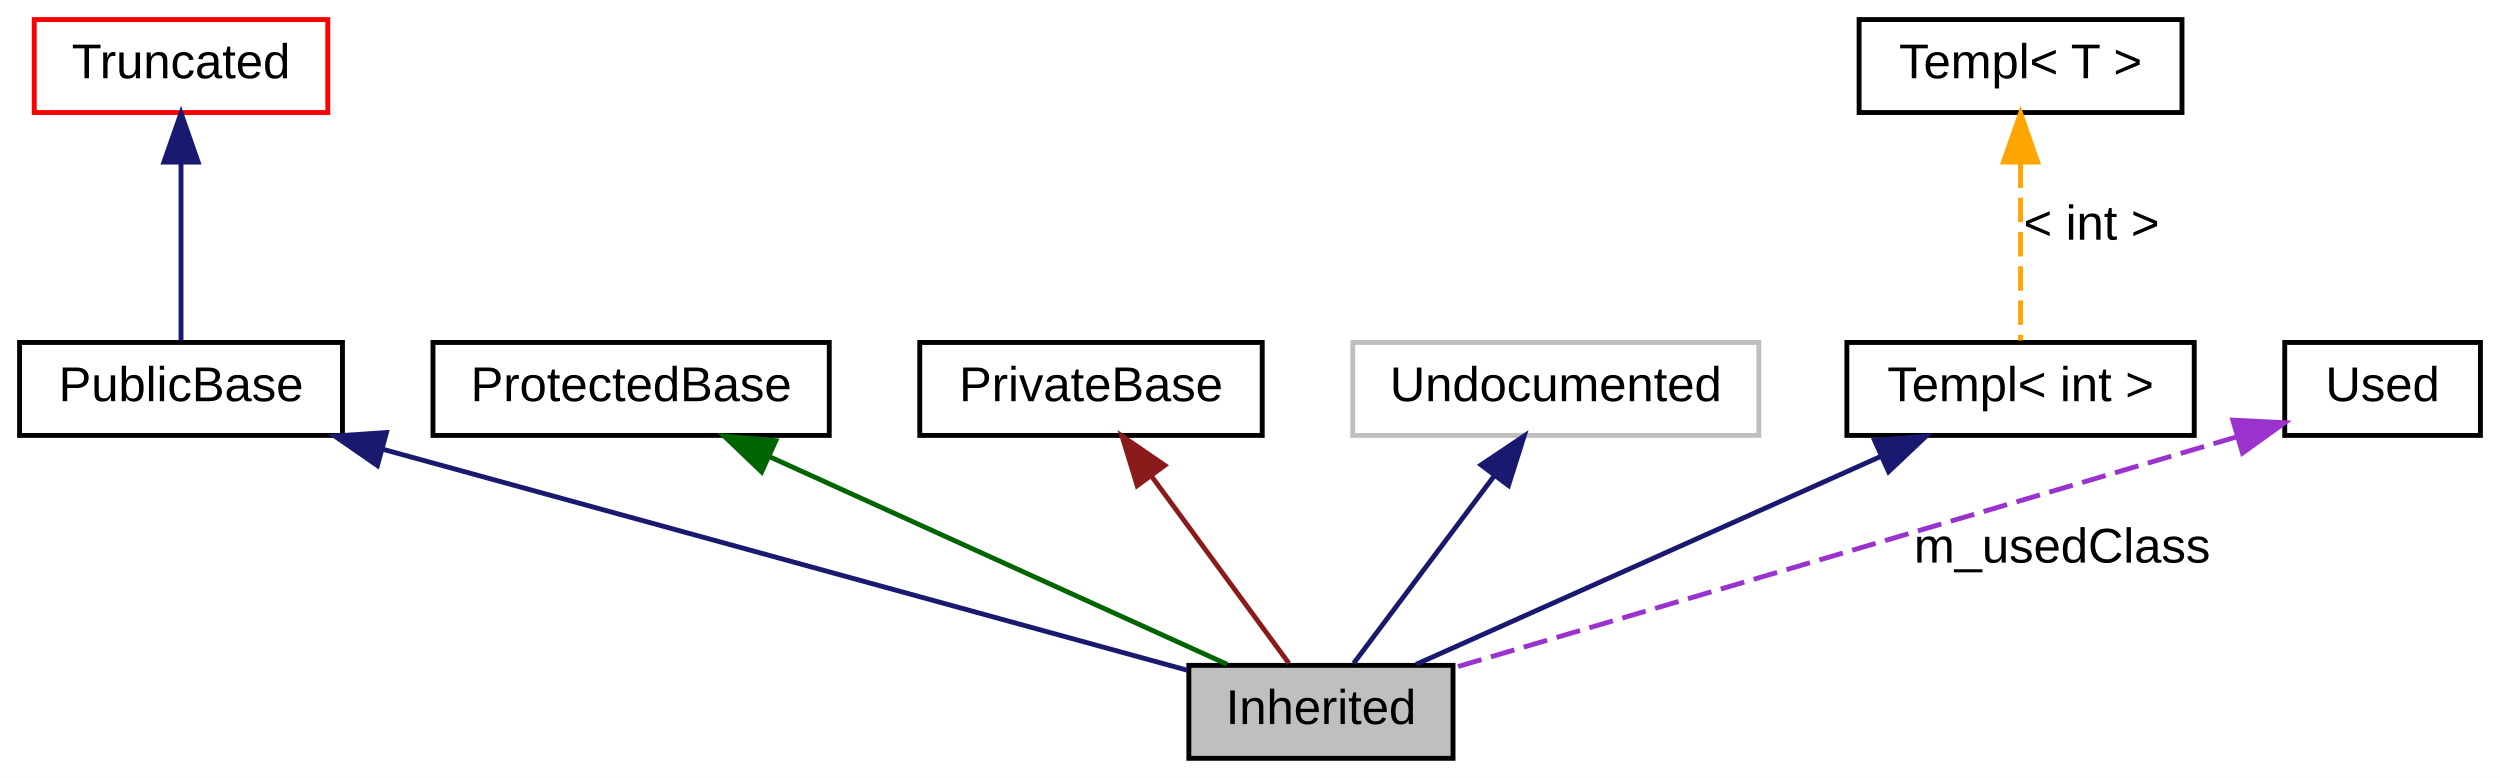
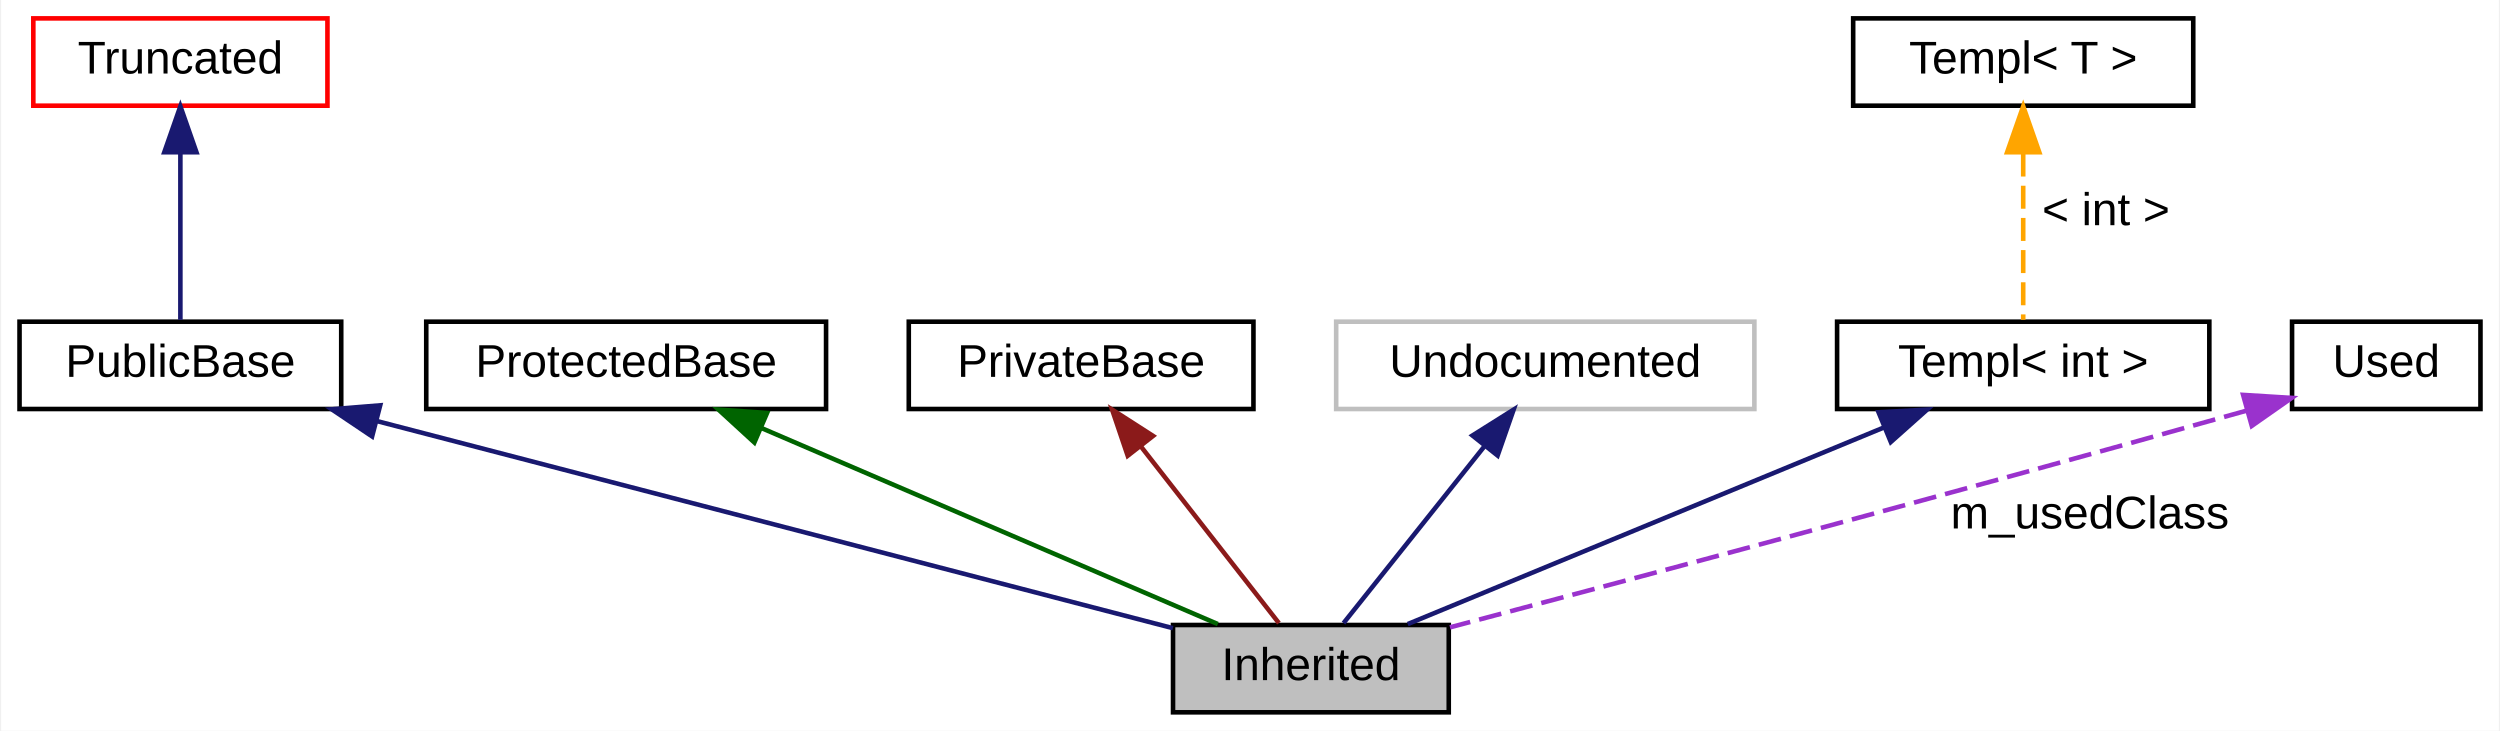
- <svg xmlns="http://www.w3.org/2000/svg" width="511pt" height="159pt" viewBox="0.00 0.00 511.00 159.00">
+ <svg xmlns="http://www.w3.org/2000/svg" width="544pt" height="159pt" viewBox="0.00 0.00 543.50 159.00">
  <g id="graph0" class="graph" transform="scale(1 1) rotate(0) translate(4 155)">
-     <polygon fill="white" stroke="transparent" points="-4,4 -4,-155 507,-155 507,4 -4,4" />
+     <polygon fill="white" stroke="transparent" points="-4,4 -4,-155 539.5,-155 539.5,4 -4,4" />
    <g id="node1" class="node">
-       <polygon fill="#bfbfbf" stroke="black" points="293,-19 239,-19 239,0 293,0 293,-19" />
-       <text text-anchor="middle" x="266" y="-7" font-family="Arial" font-size="10.00">Inherited</text>
+       <polygon fill="#bfbfbf" stroke="black" points="311,-19 251,-19 251,0 311,0 311,-19" />
+       <text text-anchor="middle" x="281" y="-7" font-family="Arial" font-size="10.00">Inherited</text>
    </g>
    <g id="node2" class="node">
-       <polygon fill="none" stroke="black" points="66,-85 0,-85 0,-66 66,-66 66,-85" />
-       <text text-anchor="middle" x="33" y="-73" font-family="Arial" font-size="10.00">PublicBase</text>
+       <polygon fill="none" stroke="black" points="70,-85 0,-85 0,-66 70,-66 70,-85" />
+       <text text-anchor="middle" x="35" y="-73" font-family="Arial" font-size="10.00">PublicBase</text>
    </g>
    <g id="edge1" class="edge">
-       <path fill="none" stroke="midnightblue" d="M74.07,-63.22C121.46,-50.2 198.08,-29.16 238.69,-18" />
-       <polygon fill="midnightblue" stroke="midnightblue" points="73.14,-59.84 64.42,-65.87 74.99,-66.59 73.14,-59.84" />
+       <path fill="none" stroke="midnightblue" d="M77.7,-63.39C127.22,-50.51 207.6,-29.59 250.97,-18.31" />
+       <polygon fill="midnightblue" stroke="midnightblue" points="76.72,-60.03 67.92,-65.94 78.48,-66.8 76.72,-60.03" />
    </g>
    <g id="node3" class="node">
-       <polygon fill="none" stroke="red" points="63,-151 3,-151 3,-132 63,-132 63,-151" />
-       <text text-anchor="middle" x="33" y="-139" font-family="Arial" font-size="10.00">Truncated</text>
+       <polygon fill="none" stroke="red" points="67,-151 3,-151 3,-132 67,-132 67,-151" />
+       <text text-anchor="middle" x="35" y="-139" font-family="Arial" font-size="10.00">Truncated</text>
    </g>
    <g id="edge2" class="edge">
-       <path fill="none" stroke="midnightblue" d="M33,-121.58C33,-109.63 33,-94.72 33,-85.41" />
-       <polygon fill="midnightblue" stroke="midnightblue" points="29.5,-121.87 33,-131.87 36.5,-121.87 29.5,-121.87" />
+       <path fill="none" stroke="midnightblue" d="M35,-121.58C35,-109.63 35,-94.72 35,-85.41" />
+       <polygon fill="midnightblue" stroke="midnightblue" points="31.5,-121.87 35,-131.87 38.5,-121.87 31.5,-121.87" />
    </g>
    <g id="node4" class="node">
-       <polygon fill="none" stroke="black" points="165.5,-85 84.5,-85 84.5,-66 165.5,-66 165.5,-85" />
-       <text text-anchor="middle" x="125" y="-73" font-family="Arial" font-size="10.00">ProtectedBase</text>
+       <polygon fill="none" stroke="black" points="175.5,-85 88.5,-85 88.5,-66 175.5,-66 175.5,-85" />
+       <text text-anchor="middle" x="132" y="-73" font-family="Arial" font-size="10.00">ProtectedBase</text>
    </g>
    <g id="edge3" class="edge">
-       <path fill="none" stroke="darkgreen" d="M153.21,-61.69C181,-49.08 222.69,-30.16 246.84,-19.2" />
-       <polygon fill="darkgreen" stroke="darkgreen" points="151.68,-58.55 144.02,-65.87 154.57,-64.92 151.68,-58.55" />
+       <path fill="none" stroke="darkgreen" d="M161.43,-61.86C190.79,-49.25 235.12,-30.21 260.75,-19.2" />
+       <polygon fill="darkgreen" stroke="darkgreen" points="159.9,-58.71 152.09,-65.87 162.66,-65.14 159.9,-58.71" />
    </g>
    <g id="node5" class="node">
-       <polygon fill="none" stroke="black" points="254,-85 184,-85 184,-66 254,-66 254,-85" />
-       <text text-anchor="middle" x="219" y="-73" font-family="Arial" font-size="10.00">PrivateBase</text>
+       <polygon fill="none" stroke="black" points="268.5,-85 193.5,-85 193.5,-66 268.5,-66 268.5,-85" />
+       <text text-anchor="middle" x="231" y="-73" font-family="Arial" font-size="10.00">PrivateBase</text>
    </g>
    <g id="edge4" class="edge">
-       <path fill="none" stroke="#8b1a1a" d="M231.29,-57.77C240.3,-45.49 252.2,-29.3 259.46,-19.41" />
-       <polygon fill="#8b1a1a" stroke="#8b1a1a" points="228.44,-55.74 225.34,-65.87 234.08,-59.88 228.44,-55.74" />
+       <path fill="none" stroke="#8b1a1a" d="M244.07,-57.77C253.66,-45.49 266.31,-29.3 274.04,-19.41" />
+       <polygon fill="#8b1a1a" stroke="#8b1a1a" points="241.14,-55.83 237.74,-65.87 246.66,-60.14 241.14,-55.83" />
    </g>
    <g id="node6" class="node">
-       <polygon fill="none" stroke="#bfbfbf" points="355.5,-85 272.5,-85 272.5,-66 355.5,-66 355.5,-85" />
-       <text text-anchor="middle" x="314" y="-73" font-family="Arial" font-size="10.00">Undocumented</text>
+       <polygon fill="none" stroke="#bfbfbf" points="377.5,-85 286.5,-85 286.5,-66 377.5,-66 377.5,-85" />
+       <text text-anchor="middle" x="332" y="-73" font-family="Arial" font-size="10.00">Undocumented</text>
    </g>
    <g id="edge5" class="edge">
-       <path fill="none" stroke="midnightblue" d="M301.45,-57.77C292.24,-45.49 280.1,-29.3 272.68,-19.41" />
-       <polygon fill="midnightblue" stroke="midnightblue" points="298.73,-59.97 307.53,-65.87 304.33,-55.77 298.73,-59.97" />
+       <path fill="none" stroke="midnightblue" d="M318.67,-57.77C308.88,-45.49 295.98,-29.3 288.1,-19.41" />
+       <polygon fill="midnightblue" stroke="midnightblue" points="316.15,-60.23 325.12,-65.87 321.63,-55.87 316.15,-60.23" />
    </g>
    <g id="node7" class="node">
-       <polygon fill="none" stroke="black" points="444.5,-85 373.5,-85 373.5,-66 444.5,-66 444.5,-85" />
-       <text text-anchor="middle" x="409" y="-73" font-family="Arial" font-size="10.00">Templ&lt; int &gt;</text>
+       <polygon fill="none" stroke="black" points="476.5,-85 395.5,-85 395.5,-66 476.5,-66 476.5,-85" />
+       <text text-anchor="middle" x="436" y="-73" font-family="Arial" font-size="10.00">Templ&lt; int &gt;</text>
    </g>
    <g id="edge6" class="edge">
-       <path fill="none" stroke="midnightblue" d="M380.39,-61.69C352.2,-49.08 309.92,-30.16 285.44,-19.2" />
-       <polygon fill="midnightblue" stroke="midnightblue" points="379.16,-64.98 389.71,-65.87 382.02,-58.59 379.16,-64.98" />
+       <path fill="none" stroke="midnightblue" d="M405.78,-62.02C375.24,-49.41 328.84,-30.25 302.07,-19.2" />
+       <polygon fill="midnightblue" stroke="midnightblue" points="404.52,-65.29 415.1,-65.87 407.19,-58.82 404.52,-65.29" />
    </g>
    <g id="node8" class="node">
-       <polygon fill="none" stroke="black" points="442,-151 376,-151 376,-132 442,-132 442,-151" />
-       <text text-anchor="middle" x="409" y="-139" font-family="Arial" font-size="10.00">Templ&lt; T &gt;</text>
+       <polygon fill="none" stroke="black" points="473,-151 399,-151 399,-132 473,-132 473,-151" />
+       <text text-anchor="middle" x="436" y="-139" font-family="Arial" font-size="10.00">Templ&lt; T &gt;</text>
    </g>
    <g id="edge7" class="edge">
-       <path fill="none" stroke="orange" stroke-dasharray="5,2" d="M409,-121.58C409,-109.63 409,-94.72 409,-85.41" />
-       <polygon fill="orange" stroke="orange" points="405.5,-121.87 409,-131.87 412.5,-121.87 405.5,-121.87" />
-       <text text-anchor="middle" x="423.5" y="-106" font-family="Arial" font-size="10.00">&lt; int &gt;</text>
+       <path fill="none" stroke="orange" stroke-dasharray="5,2" d="M436,-121.58C436,-109.63 436,-94.72 436,-85.41" />
+       <polygon fill="orange" stroke="orange" points="432.5,-121.87 436,-131.87 439.5,-121.87 432.5,-121.87" />
+       <text text-anchor="middle" x="454" y="-106" font-family="Arial" font-size="10.00">&lt; int &gt;</text>
    </g>
    <g id="node9" class="node">
-       <polygon fill="none" stroke="black" points="503,-85 463,-85 463,-66 503,-66 503,-85" />
-       <text text-anchor="middle" x="483" y="-73" font-family="Arial" font-size="10.00">Used</text>
+       <polygon fill="none" stroke="black" points="535.5,-85 494.5,-85 494.5,-66 535.5,-66 535.5,-85" />
+       <text text-anchor="middle" x="515" y="-73" font-family="Arial" font-size="10.00">Used</text>
    </g>
    <g id="edge8" class="edge">
-       <path fill="none" stroke="#9a32cd" stroke-dasharray="5,2" d="M453.24,-65.72C410.88,-53.23 333.82,-30.5 293.02,-18.47" />
-       <polygon fill="#9a32cd" stroke="#9a32cd" points="452.39,-69.12 462.97,-68.59 454.37,-62.41 452.39,-69.12" />
-       <text text-anchor="middle" x="417.5" y="-40" font-family="Arial" font-size="10.00">m_usedClass</text>
+       <path fill="none" stroke="#9a32cd" stroke-dasharray="5,2" d="M484.52,-65.62C417.32,-46.74 349.44,-28.6 311.27,-18.49" />
+       <polygon fill="#9a32cd" stroke="#9a32cd" points="483.85,-69.07 494.42,-68.41 485.74,-62.33 483.85,-69.07" />
+       <text text-anchor="middle" x="450.5" y="-40" font-family="Arial" font-size="10.00">m_usedClass</text>
    </g>
  </g>
</svg>
